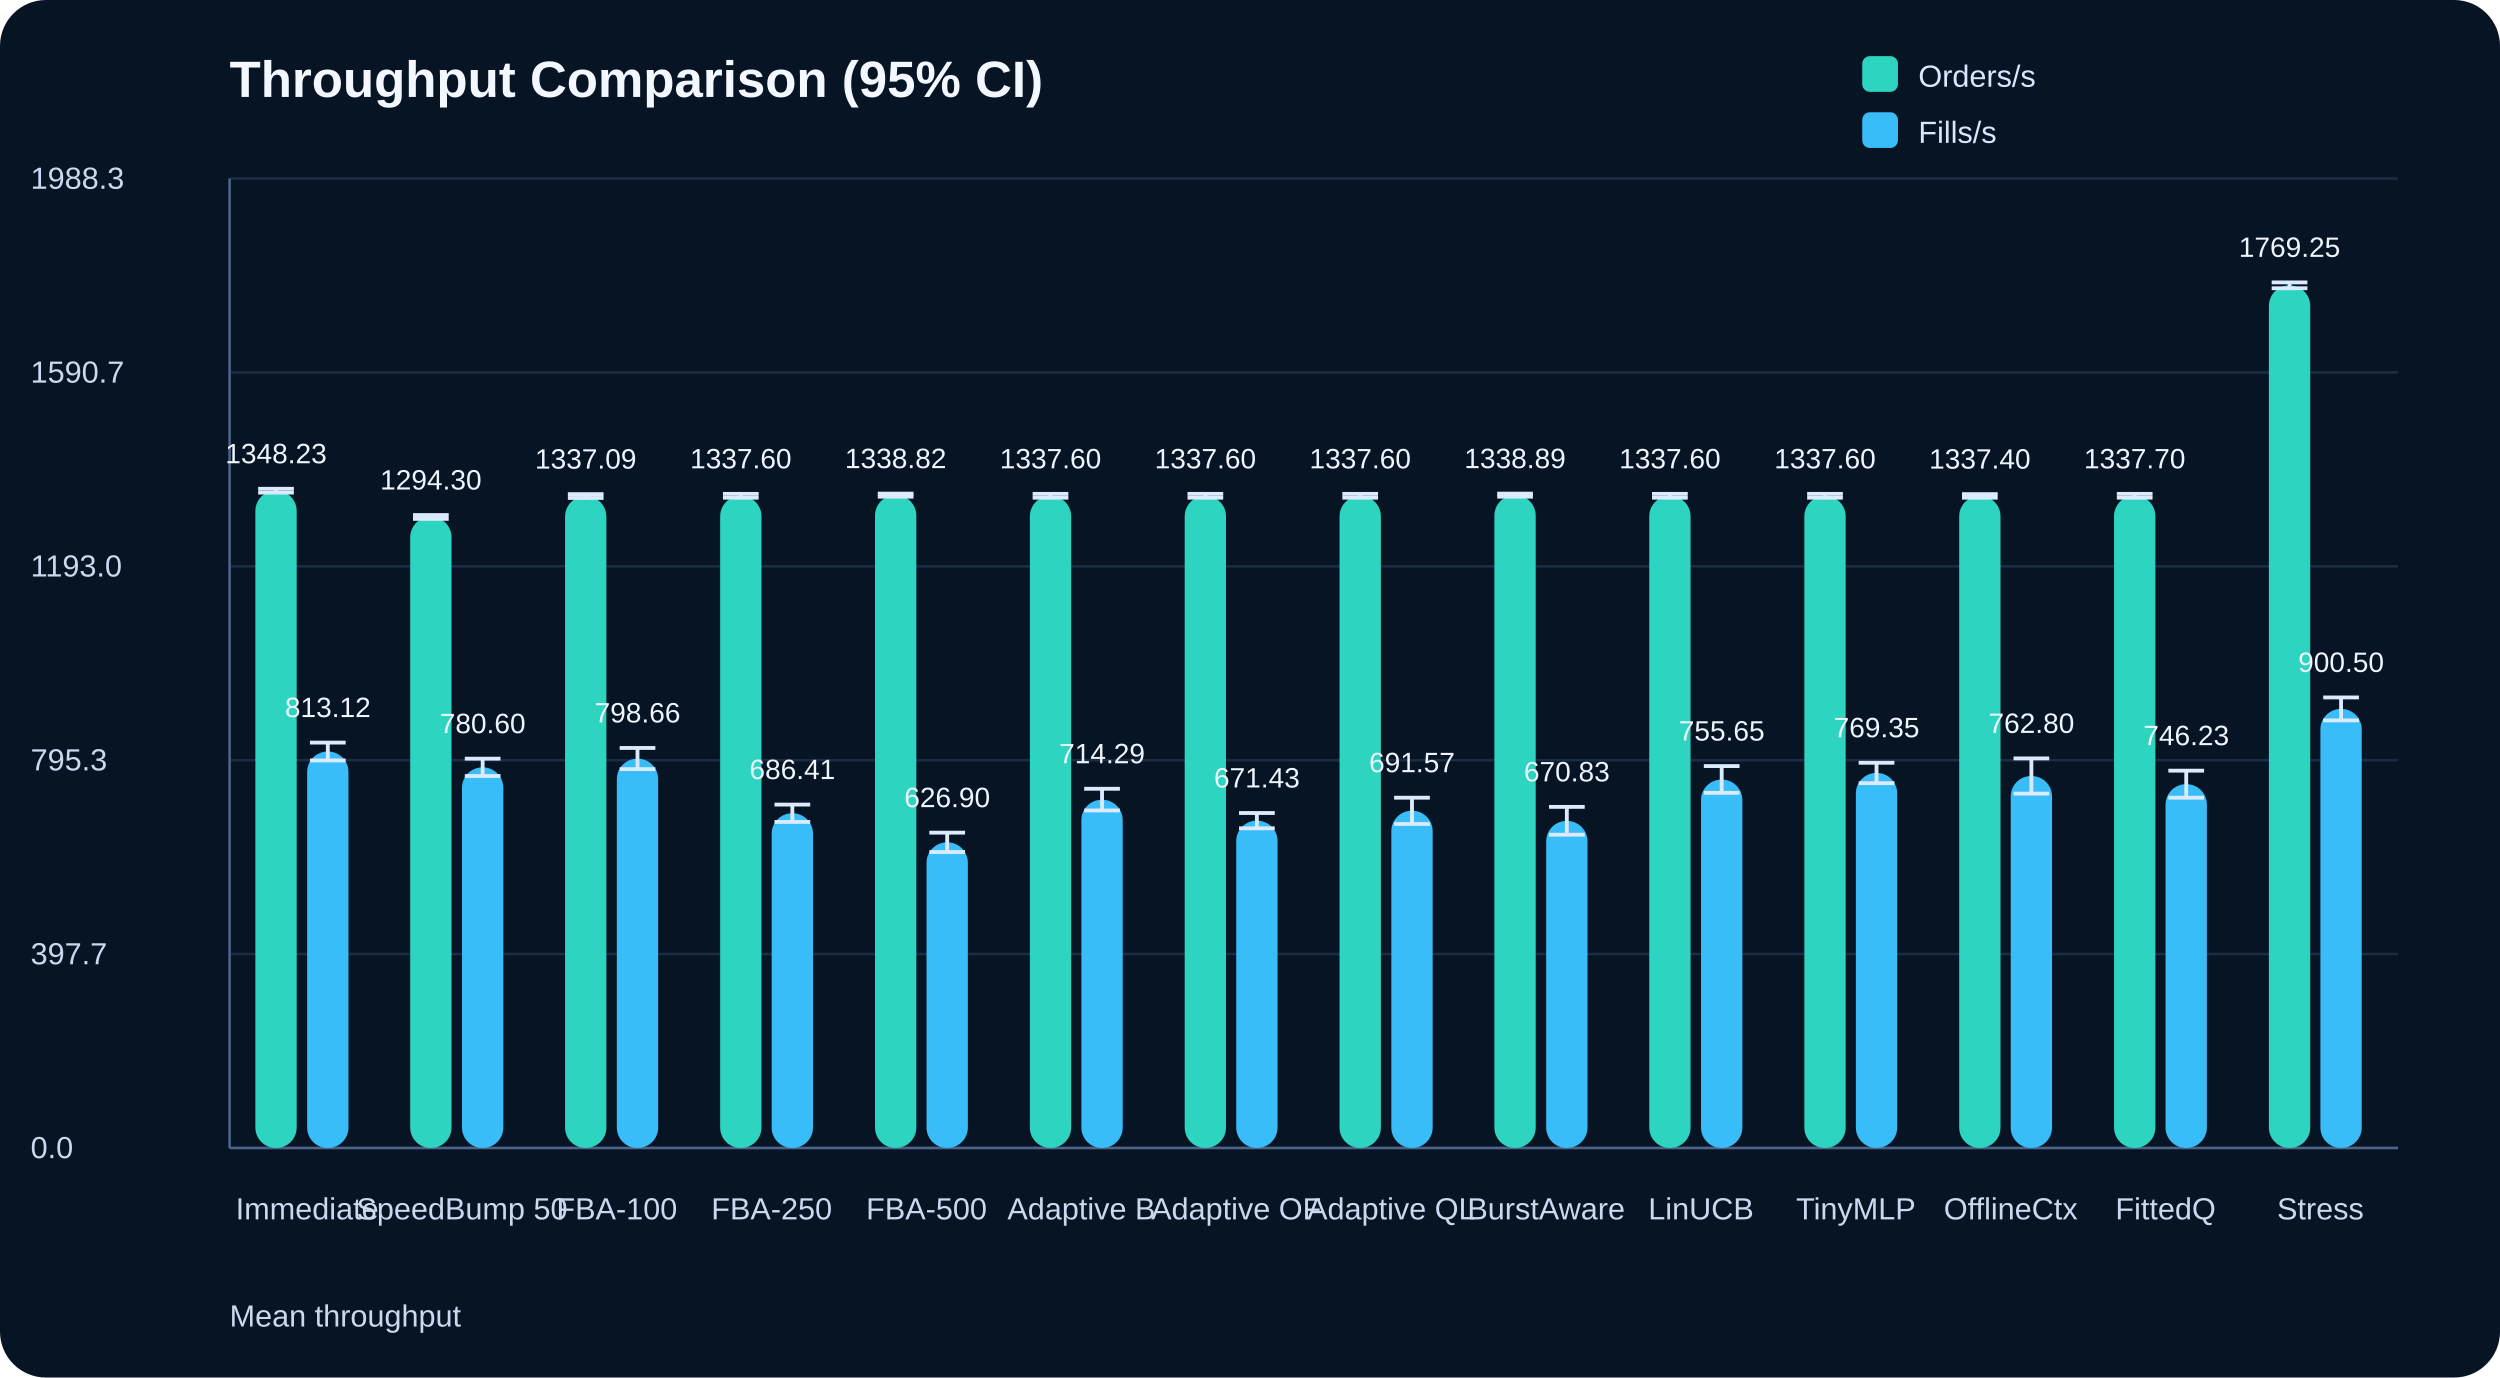
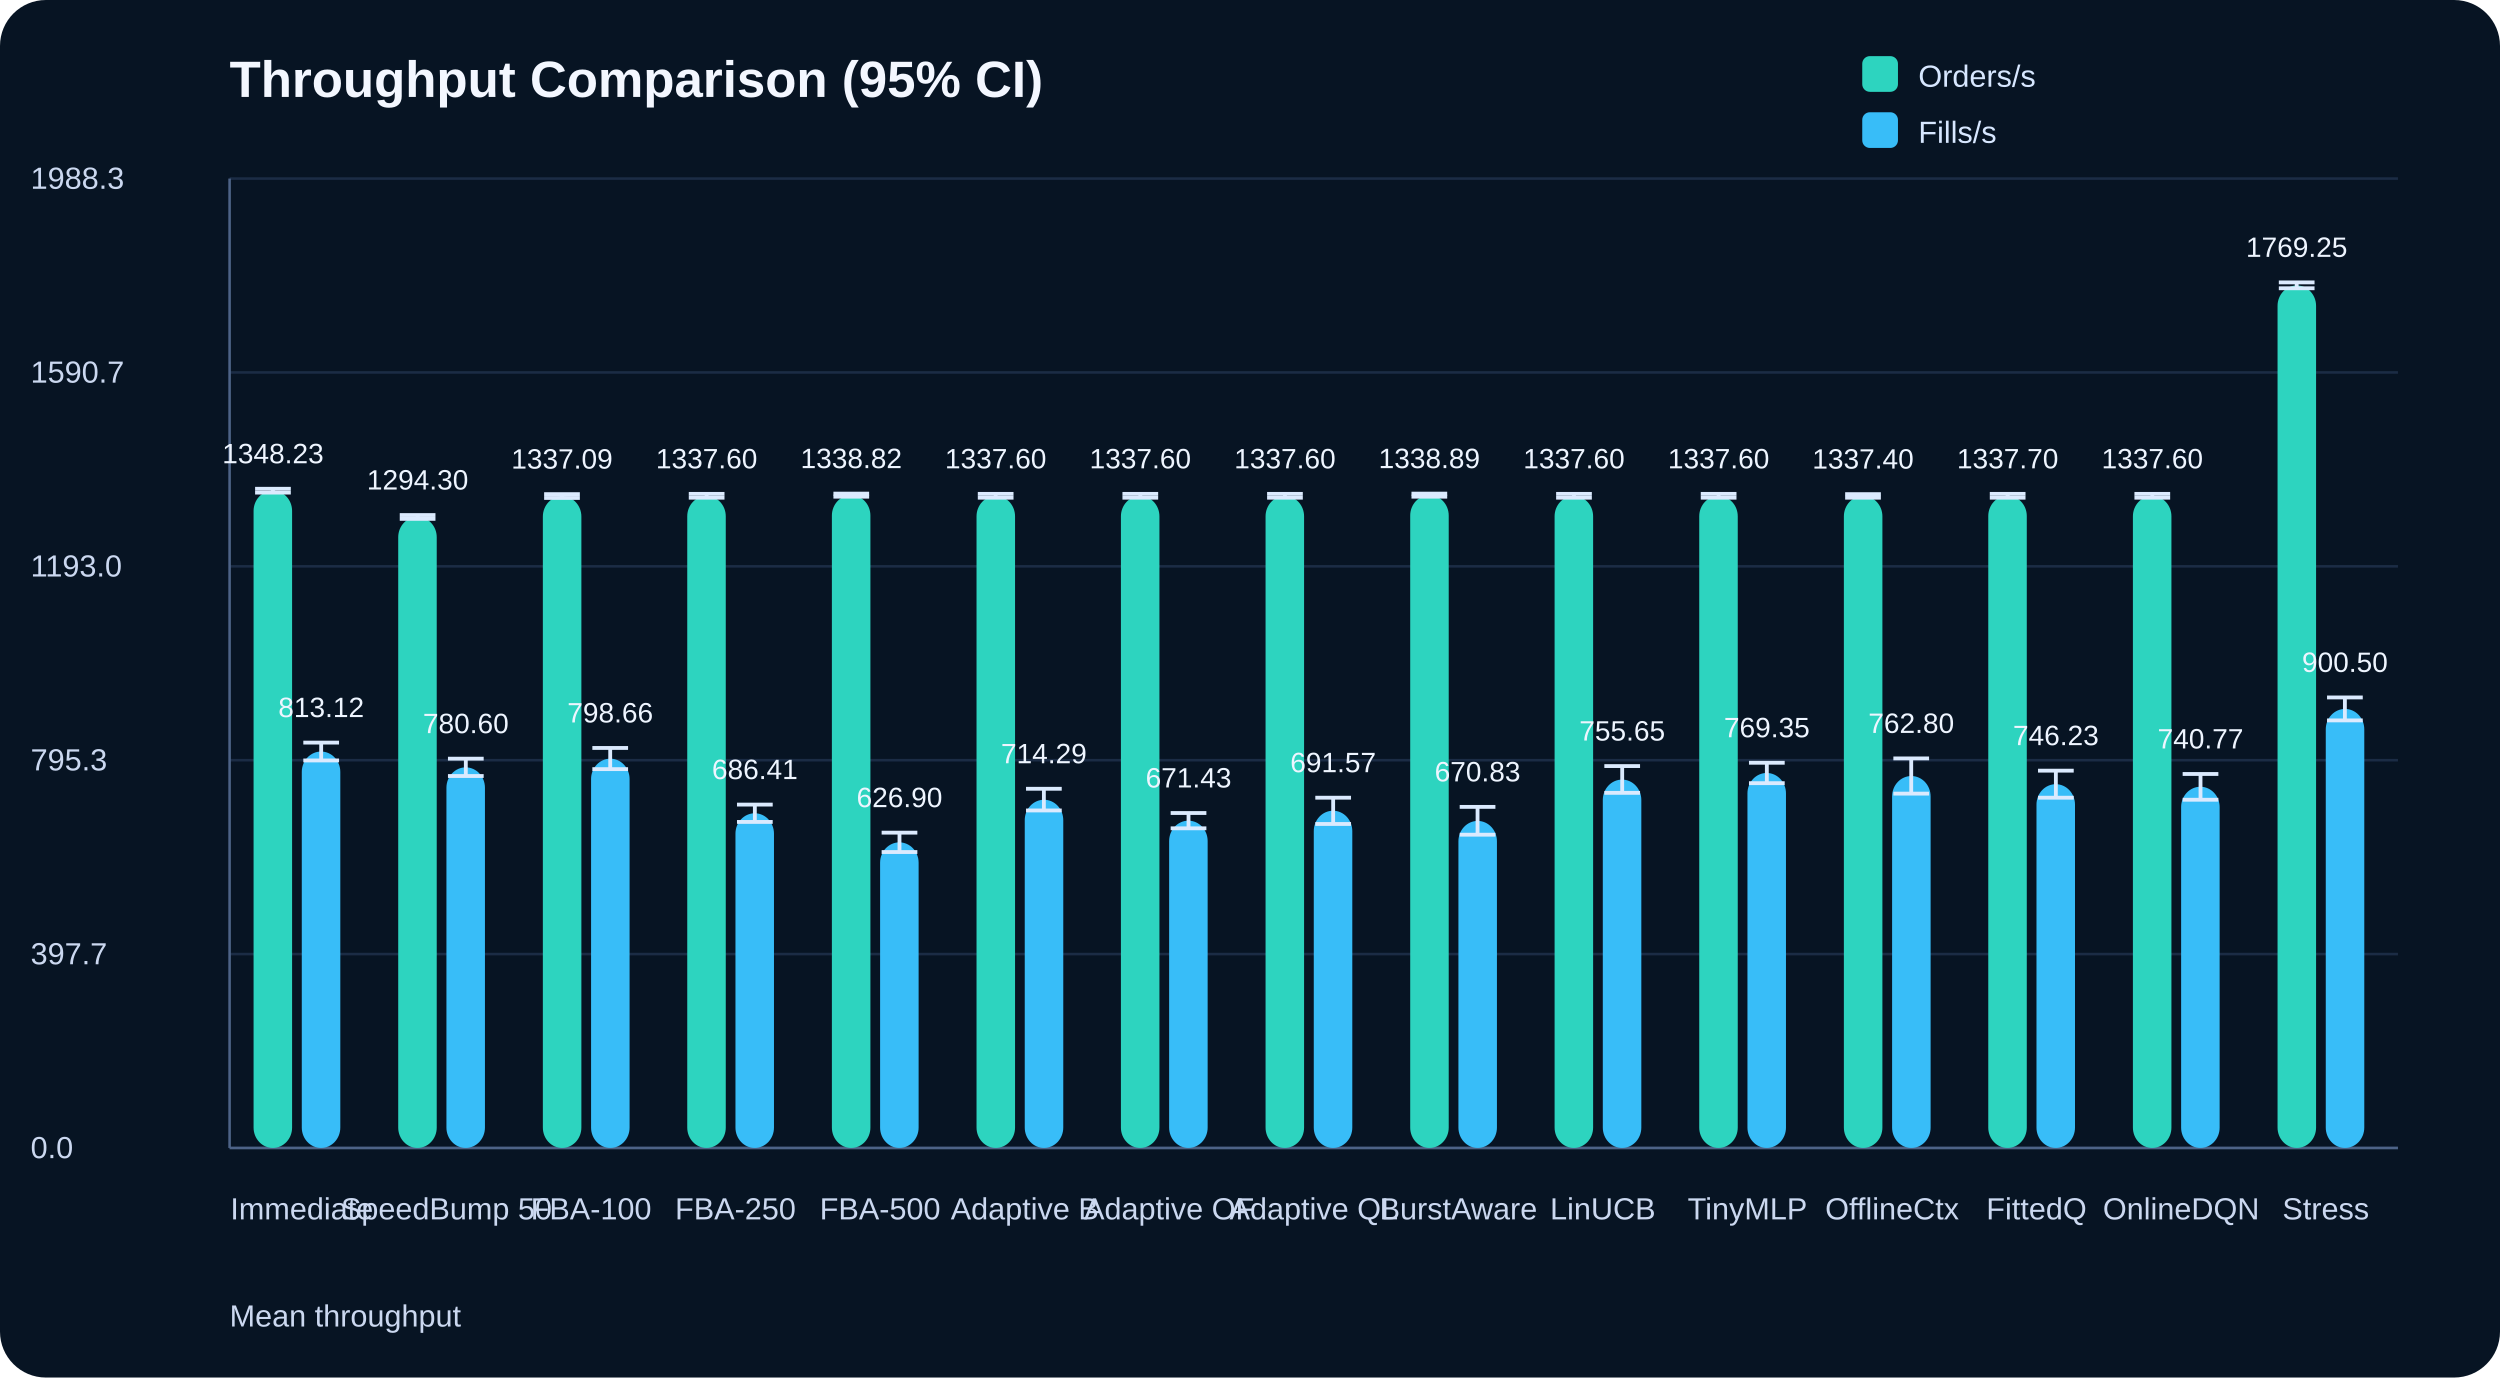
<svg xmlns="http://www.w3.org/2000/svg" width="980" height="540" viewBox="0 0 980 540" role="img">
  <style>.title{font:700 20px Arial; fill:#f3f7ff;}.label{font:12px Arial; fill:#cbd8f0;}.value{font:11px Arial; fill:#eef5ff;}.axis{stroke:#4d6387; stroke-width:1;}.grid{stroke:#20324d; stroke-width:1; opacity:.8;}.legend{font:12px Arial; fill:#d7e7ff;}.bg{fill:#071423;}.err{stroke:#dbeafe; stroke-width:1.5;}</style>
  <rect class="bg" x="0" y="0" width="980" height="540" rx="18" />
  <text class="title" x="90" y="38">Throughput Comparison (95% CI)</text>
  <text class="label" x="90" y="520">Mean throughput</text>
  <line class="grid" x1="90" y1="70.0" x2="940" y2="70.0" />
  <text class="label" x="12" y="74.0">1988.3</text>
  <line class="grid" x1="90" y1="146.0" x2="940" y2="146.0" />
  <text class="label" x="12" y="150.0">1590.7</text>
  <line class="grid" x1="90" y1="222.0" x2="940" y2="222.0" />
  <text class="label" x="12" y="226.0">1193.0</text>
  <line class="grid" x1="90" y1="298.0" x2="940" y2="298.0" />
  <text class="label" x="12" y="302.0">795.3</text>
  <line class="grid" x1="90" y1="374.0" x2="940" y2="374.0" />
  <text class="label" x="12" y="378.0">397.7</text>
  <line class="grid" x1="90" y1="450.0" x2="940" y2="450.0" />
  <text class="label" x="12" y="454.0">0.0</text>
  <line class="axis" x1="90" y1="70" x2="90" y2="450" />
  <line class="axis" x1="90" y1="450.0" x2="940" y2="450.0" />
-   <rect x="100.1" y="192.3" width="16.2" height="257.7" fill="#2dd4bf" rx="8" />
-   <line class="err" x1="108.2" y1="191.6" x2="108.2" y2="193.1" />
-   <line class="err" x1="101.2" y1="191.6" x2="115.2" y2="191.6" />
-   <line class="err" x1="101.2" y1="193.1" x2="115.2" y2="193.1" />
-   <text class="value" x="108.2" y="181.6" text-anchor="middle">1348.23</text>
-   <rect x="120.4" y="294.6" width="16.2" height="155.4" fill="#38bdf8" rx="8" />
-   <line class="err" x1="128.5" y1="291.1" x2="128.5" y2="298.1" />
-   <line class="err" x1="121.5" y1="291.1" x2="135.5" y2="291.1" />
-   <line class="err" x1="121.5" y1="298.1" x2="135.5" y2="298.1" />
-   <text class="value" x="128.5" y="281.1" text-anchor="middle">813.12</text>
-   <text class="label" x="120.4" y="478" text-anchor="middle">Immediate</text>
-   <rect x="160.8" y="202.6" width="16.2" height="247.4" fill="#2dd4bf" rx="8" />
-   <line class="err" x1="168.9" y1="201.9" x2="168.9" y2="203.4" />
-   <line class="err" x1="161.9" y1="201.9" x2="175.9" y2="201.9" />
-   <line class="err" x1="161.9" y1="203.4" x2="175.9" y2="203.4" />
-   <text class="value" x="168.9" y="191.9" text-anchor="middle">1294.30</text>
-   <rect x="181.1" y="300.8" width="16.2" height="149.2" fill="#38bdf8" rx="8" />
-   <line class="err" x1="189.2" y1="297.4" x2="189.2" y2="304.2" />
-   <line class="err" x1="182.2" y1="297.4" x2="196.2" y2="297.4" />
-   <line class="err" x1="182.2" y1="304.2" x2="196.2" y2="304.2" />
-   <text class="value" x="189.2" y="287.4" text-anchor="middle">780.60</text>
-   <text class="label" x="181.1" y="478" text-anchor="middle">SpeedBump 50</text>
-   <rect x="221.5" y="194.5" width="16.2" height="255.5" fill="#2dd4bf" rx="8" />
-   <line class="err" x1="229.6" y1="193.7" x2="229.6" y2="195.2" />
-   <line class="err" x1="222.6" y1="193.7" x2="236.6" y2="193.7" />
-   <line class="err" x1="222.6" y1="195.2" x2="236.6" y2="195.2" />
-   <text class="value" x="229.6" y="183.7" text-anchor="middle">1337.09</text>
-   <rect x="241.8" y="297.4" width="16.2" height="152.6" fill="#38bdf8" rx="8" />
-   <line class="err" x1="249.9" y1="293.2" x2="249.9" y2="301.5" />
-   <line class="err" x1="242.9" y1="293.2" x2="256.9" y2="293.2" />
-   <line class="err" x1="242.9" y1="301.5" x2="256.9" y2="301.5" />
-   <text class="value" x="249.9" y="283.2" text-anchor="middle">798.66</text>
-   <text class="label" x="241.8" y="478" text-anchor="middle">FBA-100</text>
-   <rect x="282.3" y="194.4" width="16.2" height="255.6" fill="#2dd4bf" rx="8" />
-   <line class="err" x1="290.4" y1="193.6" x2="290.4" y2="195.1" />
-   <line class="err" x1="283.4" y1="193.6" x2="297.4" y2="193.6" />
-   <line class="err" x1="283.4" y1="195.1" x2="297.4" y2="195.1" />
-   <text class="value" x="290.4" y="183.6" text-anchor="middle">1337.60</text>
-   <rect x="302.5" y="318.8" width="16.2" height="131.2" fill="#38bdf8" rx="8" />
-   <line class="err" x1="310.6" y1="315.4" x2="310.6" y2="322.2" />
-   <line class="err" x1="303.6" y1="315.4" x2="317.6" y2="315.4" />
-   <line class="err" x1="303.6" y1="322.2" x2="317.6" y2="322.2" />
-   <text class="value" x="310.6" y="305.4" text-anchor="middle">686.41</text>
-   <text class="label" x="302.5" y="478" text-anchor="middle">FBA-250</text>
-   <rect x="343.0" y="194.1" width="16.2" height="255.9" fill="#2dd4bf" rx="8" />
-   <line class="err" x1="351.1" y1="193.5" x2="351.1" y2="194.7" />
-   <line class="err" x1="344.1" y1="193.5" x2="358.1" y2="193.5" />
-   <line class="err" x1="344.1" y1="194.7" x2="358.1" y2="194.7" />
-   <text class="value" x="351.1" y="183.5" text-anchor="middle">1338.82</text>
-   <rect x="363.2" y="330.2" width="16.2" height="119.8" fill="#38bdf8" rx="8" />
-   <line class="err" x1="371.3" y1="326.4" x2="371.3" y2="334.0" />
-   <line class="err" x1="364.3" y1="326.4" x2="378.3" y2="326.4" />
-   <line class="err" x1="364.3" y1="334.0" x2="378.3" y2="334.0" />
-   <text class="value" x="371.3" y="316.4" text-anchor="middle">626.90</text>
-   <text class="label" x="363.2" y="478" text-anchor="middle">FBA-500</text>
-   <rect x="403.7" y="194.4" width="16.2" height="255.6" fill="#2dd4bf" rx="8" />
-   <line class="err" x1="411.8" y1="193.6" x2="411.8" y2="195.1" />
-   <line class="err" x1="404.8" y1="193.6" x2="418.8" y2="193.6" />
-   <line class="err" x1="404.8" y1="195.1" x2="418.8" y2="195.1" />
-   <text class="value" x="411.8" y="183.6" text-anchor="middle">1337.60</text>
-   <rect x="423.9" y="313.5" width="16.2" height="136.5" fill="#38bdf8" rx="8" />
-   <line class="err" x1="432.0" y1="309.2" x2="432.0" y2="317.7" />
-   <line class="err" x1="425.0" y1="309.2" x2="439.0" y2="309.2" />
-   <line class="err" x1="425.0" y1="317.7" x2="439.0" y2="317.7" />
-   <text class="value" x="432.0" y="299.2" text-anchor="middle">714.29</text>
-   <text class="label" x="423.9" y="478" text-anchor="middle">Adaptive B</text>
-   <rect x="464.4" y="194.4" width="16.2" height="255.6" fill="#2dd4bf" rx="8" />
-   <line class="err" x1="472.5" y1="193.6" x2="472.5" y2="195.1" />
-   <line class="err" x1="465.5" y1="193.6" x2="479.5" y2="193.6" />
-   <line class="err" x1="465.5" y1="195.1" x2="479.5" y2="195.1" />
-   <text class="value" x="472.5" y="183.6" text-anchor="middle">1337.60</text>
-   <rect x="484.6" y="321.7" width="16.2" height="128.3" fill="#38bdf8" rx="8" />
-   <line class="err" x1="492.7" y1="318.7" x2="492.7" y2="324.7" />
-   <line class="err" x1="485.7" y1="318.7" x2="499.7" y2="318.7" />
-   <line class="err" x1="485.7" y1="324.7" x2="499.7" y2="324.7" />
-   <text class="value" x="492.7" y="308.7" text-anchor="middle">671.43</text>
-   <text class="label" x="484.6" y="478" text-anchor="middle">Adaptive OF</text>
-   <rect x="525.1" y="194.4" width="16.2" height="255.6" fill="#2dd4bf" rx="8" />
-   <line class="err" x1="533.2" y1="193.6" x2="533.2" y2="195.1" />
-   <line class="err" x1="526.2" y1="193.6" x2="540.2" y2="193.6" />
-   <line class="err" x1="526.2" y1="195.1" x2="540.2" y2="195.1" />
-   <text class="value" x="533.2" y="183.6" text-anchor="middle">1337.60</text>
-   <rect x="545.4" y="317.8" width="16.2" height="132.2" fill="#38bdf8" rx="8" />
-   <line class="err" x1="553.5" y1="312.7" x2="553.5" y2="323.0" />
-   <line class="err" x1="546.5" y1="312.7" x2="560.5" y2="312.7" />
-   <line class="err" x1="546.5" y1="323.0" x2="560.5" y2="323.0" />
-   <text class="value" x="553.5" y="302.7" text-anchor="middle">691.57</text>
-   <text class="label" x="545.4" y="478" text-anchor="middle">Adaptive QL</text>
-   <rect x="585.8" y="194.1" width="16.2" height="255.9" fill="#2dd4bf" rx="8" />
-   <line class="err" x1="593.9" y1="193.5" x2="593.9" y2="194.7" />
-   <line class="err" x1="586.9" y1="193.5" x2="600.9" y2="193.5" />
-   <line class="err" x1="586.9" y1="194.7" x2="600.9" y2="194.7" />
-   <text class="value" x="593.9" y="183.5" text-anchor="middle">1338.89</text>
-   <rect x="606.1" y="321.8" width="16.2" height="128.2" fill="#38bdf8" rx="8" />
-   <line class="err" x1="614.2" y1="316.3" x2="614.2" y2="327.2" />
-   <line class="err" x1="607.2" y1="316.3" x2="621.2" y2="316.3" />
-   <line class="err" x1="607.2" y1="327.2" x2="621.2" y2="327.2" />
-   <text class="value" x="614.2" y="306.3" text-anchor="middle">670.83</text>
-   <text class="label" x="606.1" y="478" text-anchor="middle">BurstAware</text>
-   <rect x="646.5" y="194.4" width="16.2" height="255.6" fill="#2dd4bf" rx="8" />
-   <line class="err" x1="654.6" y1="193.6" x2="654.6" y2="195.1" />
-   <line class="err" x1="647.6" y1="193.6" x2="661.6" y2="193.6" />
-   <line class="err" x1="647.6" y1="195.1" x2="661.6" y2="195.1" />
-   <text class="value" x="654.6" y="183.6" text-anchor="middle">1337.60</text>
-   <rect x="666.8" y="305.6" width="16.2" height="144.4" fill="#38bdf8" rx="8" />
-   <line class="err" x1="674.9" y1="300.3" x2="674.9" y2="310.8" />
-   <line class="err" x1="667.9" y1="300.3" x2="681.9" y2="300.3" />
-   <line class="err" x1="667.9" y1="310.8" x2="681.9" y2="310.8" />
-   <text class="value" x="674.9" y="290.3" text-anchor="middle">755.65</text>
-   <text class="label" x="666.8" y="478" text-anchor="middle">LinUCB</text>
-   <rect x="707.3" y="194.4" width="16.2" height="255.6" fill="#2dd4bf" rx="8" />
-   <line class="err" x1="715.4" y1="193.6" x2="715.4" y2="195.1" />
-   <line class="err" x1="708.4" y1="193.6" x2="722.4" y2="193.6" />
-   <line class="err" x1="708.4" y1="195.1" x2="722.4" y2="195.1" />
-   <text class="value" x="715.4" y="183.6" text-anchor="middle">1337.60</text>
-   <rect x="727.5" y="303.0" width="16.2" height="147.0" fill="#38bdf8" rx="8" />
-   <line class="err" x1="735.6" y1="299.0" x2="735.6" y2="307.0" />
-   <line class="err" x1="728.6" y1="299.0" x2="742.6" y2="299.0" />
-   <line class="err" x1="728.6" y1="307.0" x2="742.6" y2="307.0" />
-   <text class="value" x="735.6" y="289.0" text-anchor="middle">769.35</text>
-   <text class="label" x="727.5" y="478" text-anchor="middle">TinyMLP</text>
-   <rect x="768.0" y="194.4" width="16.2" height="255.6" fill="#2dd4bf" rx="8" />
-   <line class="err" x1="776.1" y1="193.7" x2="776.1" y2="195.1" />
-   <line class="err" x1="769.1" y1="193.7" x2="783.1" y2="193.7" />
-   <line class="err" x1="769.1" y1="195.1" x2="783.1" y2="195.1" />
-   <text class="value" x="776.1" y="183.7" text-anchor="middle">1337.40</text>
-   <rect x="788.2" y="304.2" width="16.2" height="145.8" fill="#38bdf8" rx="8" />
-   <line class="err" x1="796.3" y1="297.3" x2="796.3" y2="311.1" />
-   <line class="err" x1="789.3" y1="297.3" x2="803.3" y2="297.3" />
-   <line class="err" x1="789.3" y1="311.1" x2="803.3" y2="311.1" />
-   <text class="value" x="796.3" y="287.3" text-anchor="middle">762.80</text>
-   <text class="label" x="788.2" y="478" text-anchor="middle">OfflineCtx</text>
-   <rect x="828.7" y="194.3" width="16.2" height="255.7" fill="#2dd4bf" rx="8" />
-   <line class="err" x1="836.8" y1="193.6" x2="836.8" y2="195.1" />
-   <line class="err" x1="829.8" y1="193.6" x2="843.8" y2="193.6" />
-   <line class="err" x1="829.8" y1="195.1" x2="843.8" y2="195.1" />
-   <text class="value" x="836.8" y="183.6" text-anchor="middle">1337.70</text>
-   <rect x="848.9" y="307.4" width="16.2" height="142.6" fill="#38bdf8" rx="8" />
-   <line class="err" x1="857.0" y1="302.1" x2="857.0" y2="312.7" />
-   <line class="err" x1="850.0" y1="302.1" x2="864.0" y2="302.1" />
-   <line class="err" x1="850.0" y1="312.7" x2="864.0" y2="312.7" />
-   <text class="value" x="857.0" y="292.1" text-anchor="middle">746.23</text>
-   <text class="label" x="848.9" y="478" text-anchor="middle">FittedQ</text>
-   <rect x="889.4" y="111.9" width="16.2" height="338.1" fill="#2dd4bf" rx="8" />
-   <line class="err" x1="897.5" y1="110.7" x2="897.5" y2="113.0" />
-   <line class="err" x1="890.5" y1="110.7" x2="904.5" y2="110.7" />
-   <line class="err" x1="890.5" y1="113.0" x2="904.5" y2="113.0" />
-   <text class="value" x="897.5" y="100.7" text-anchor="middle">1769.25</text>
-   <rect x="909.6" y="277.9" width="16.2" height="172.1" fill="#38bdf8" rx="8" />
-   <line class="err" x1="917.7" y1="273.4" x2="917.7" y2="282.4" />
-   <line class="err" x1="910.7" y1="273.4" x2="924.7" y2="273.4" />
-   <line class="err" x1="910.7" y1="282.4" x2="924.7" y2="282.4" />
-   <text class="value" x="917.7" y="263.4" text-anchor="middle">900.50</text>
-   <text class="label" x="909.6" y="478" text-anchor="middle">Stress</text>
+   <rect x="99.4" y="192.3" width="15.1" height="257.7" fill="#2dd4bf" rx="8" />
+   <line class="err" x1="107.0" y1="191.6" x2="107.0" y2="193.1" />
+   <line class="err" x1="100.0" y1="191.6" x2="114.0" y2="191.6" />
+   <line class="err" x1="100.0" y1="193.1" x2="114.0" y2="193.1" />
+   <text class="value" x="107.0" y="181.6" text-anchor="middle">1348.23</text>
+   <rect x="118.3" y="294.6" width="15.1" height="155.4" fill="#38bdf8" rx="8" />
+   <line class="err" x1="125.9" y1="291.1" x2="125.9" y2="298.1" />
+   <line class="err" x1="118.9" y1="291.1" x2="132.9" y2="291.1" />
+   <line class="err" x1="118.9" y1="298.1" x2="132.9" y2="298.1" />
+   <text class="value" x="125.9" y="281.1" text-anchor="middle">813.12</text>
+   <text class="label" x="118.3" y="478" text-anchor="middle">Immediate</text>
+   <rect x="156.1" y="202.6" width="15.1" height="247.4" fill="#2dd4bf" rx="8" />
+   <line class="err" x1="163.7" y1="201.9" x2="163.7" y2="203.4" />
+   <line class="err" x1="156.7" y1="201.9" x2="170.7" y2="201.9" />
+   <line class="err" x1="156.7" y1="203.4" x2="170.7" y2="203.4" />
+   <text class="value" x="163.7" y="191.9" text-anchor="middle">1294.30</text>
+   <rect x="175.0" y="300.8" width="15.1" height="149.2" fill="#38bdf8" rx="8" />
+   <line class="err" x1="182.6" y1="297.4" x2="182.6" y2="304.2" />
+   <line class="err" x1="175.6" y1="297.4" x2="189.6" y2="297.4" />
+   <line class="err" x1="175.6" y1="304.2" x2="189.6" y2="304.2" />
+   <text class="value" x="182.6" y="287.4" text-anchor="middle">780.60</text>
+   <text class="label" x="175.0" y="478" text-anchor="middle">SpeedBump 50</text>
+   <rect x="212.8" y="194.5" width="15.1" height="255.5" fill="#2dd4bf" rx="8" />
+   <line class="err" x1="220.3" y1="193.7" x2="220.3" y2="195.2" />
+   <line class="err" x1="213.3" y1="193.7" x2="227.3" y2="193.7" />
+   <line class="err" x1="213.3" y1="195.2" x2="227.3" y2="195.2" />
+   <text class="value" x="220.3" y="183.7" text-anchor="middle">1337.09</text>
+   <rect x="231.7" y="297.4" width="15.1" height="152.6" fill="#38bdf8" rx="8" />
+   <line class="err" x1="239.2" y1="293.2" x2="239.2" y2="301.5" />
+   <line class="err" x1="232.2" y1="293.2" x2="246.2" y2="293.2" />
+   <line class="err" x1="232.2" y1="301.5" x2="246.2" y2="301.5" />
+   <text class="value" x="239.2" y="283.2" text-anchor="middle">798.66</text>
+   <text class="label" x="231.7" y="478" text-anchor="middle">FBA-100</text>
+   <rect x="269.4" y="194.4" width="15.1" height="255.6" fill="#2dd4bf" rx="8" />
+   <line class="err" x1="277.0" y1="193.6" x2="277.0" y2="195.1" />
+   <line class="err" x1="270.0" y1="193.6" x2="284.0" y2="193.6" />
+   <line class="err" x1="270.0" y1="195.1" x2="284.0" y2="195.1" />
+   <text class="value" x="277.0" y="183.6" text-anchor="middle">1337.60</text>
+   <rect x="288.3" y="318.8" width="15.1" height="131.2" fill="#38bdf8" rx="8" />
+   <line class="err" x1="295.9" y1="315.4" x2="295.9" y2="322.2" />
+   <line class="err" x1="288.9" y1="315.4" x2="302.9" y2="315.4" />
+   <line class="err" x1="288.9" y1="322.2" x2="302.9" y2="322.2" />
+   <text class="value" x="295.9" y="305.4" text-anchor="middle">686.41</text>
+   <text class="label" x="288.3" y="478" text-anchor="middle">FBA-250</text>
+   <rect x="326.1" y="194.1" width="15.1" height="255.9" fill="#2dd4bf" rx="8" />
+   <line class="err" x1="333.7" y1="193.5" x2="333.7" y2="194.7" />
+   <line class="err" x1="326.7" y1="193.5" x2="340.7" y2="193.5" />
+   <line class="err" x1="326.7" y1="194.7" x2="340.7" y2="194.7" />
+   <text class="value" x="333.7" y="183.5" text-anchor="middle">1338.82</text>
+   <rect x="345.0" y="330.2" width="15.1" height="119.8" fill="#38bdf8" rx="8" />
+   <line class="err" x1="352.6" y1="326.4" x2="352.6" y2="334.0" />
+   <line class="err" x1="345.6" y1="326.4" x2="359.6" y2="326.4" />
+   <line class="err" x1="345.6" y1="334.0" x2="359.6" y2="334.0" />
+   <text class="value" x="352.6" y="316.4" text-anchor="middle">626.90</text>
+   <text class="label" x="345.0" y="478" text-anchor="middle">FBA-500</text>
+   <rect x="382.8" y="194.4" width="15.1" height="255.6" fill="#2dd4bf" rx="8" />
+   <line class="err" x1="390.3" y1="193.6" x2="390.3" y2="195.1" />
+   <line class="err" x1="383.3" y1="193.6" x2="397.3" y2="193.6" />
+   <line class="err" x1="383.3" y1="195.1" x2="397.3" y2="195.1" />
+   <text class="value" x="390.3" y="183.6" text-anchor="middle">1337.60</text>
+   <rect x="401.7" y="313.5" width="15.1" height="136.5" fill="#38bdf8" rx="8" />
+   <line class="err" x1="409.2" y1="309.2" x2="409.2" y2="317.7" />
+   <line class="err" x1="402.2" y1="309.2" x2="416.2" y2="309.2" />
+   <line class="err" x1="402.2" y1="317.7" x2="416.2" y2="317.7" />
+   <text class="value" x="409.2" y="299.2" text-anchor="middle">714.29</text>
+   <text class="label" x="401.7" y="478" text-anchor="middle">Adaptive B</text>
+   <rect x="439.4" y="194.4" width="15.1" height="255.6" fill="#2dd4bf" rx="8" />
+   <line class="err" x1="447.0" y1="193.6" x2="447.0" y2="195.1" />
+   <line class="err" x1="440.0" y1="193.6" x2="454.0" y2="193.6" />
+   <line class="err" x1="440.0" y1="195.1" x2="454.0" y2="195.1" />
+   <text class="value" x="447.0" y="183.6" text-anchor="middle">1337.60</text>
+   <rect x="458.3" y="321.7" width="15.1" height="128.3" fill="#38bdf8" rx="8" />
+   <line class="err" x1="465.9" y1="318.7" x2="465.9" y2="324.7" />
+   <line class="err" x1="458.9" y1="318.7" x2="472.9" y2="318.7" />
+   <line class="err" x1="458.9" y1="324.7" x2="472.9" y2="324.7" />
+   <text class="value" x="465.9" y="308.7" text-anchor="middle">671.43</text>
+   <text class="label" x="458.3" y="478" text-anchor="middle">Adaptive OF</text>
+   <rect x="496.1" y="194.4" width="15.1" height="255.6" fill="#2dd4bf" rx="8" />
+   <line class="err" x1="503.7" y1="193.6" x2="503.7" y2="195.1" />
+   <line class="err" x1="496.7" y1="193.6" x2="510.7" y2="193.6" />
+   <line class="err" x1="496.7" y1="195.1" x2="510.7" y2="195.1" />
+   <text class="value" x="503.7" y="183.6" text-anchor="middle">1337.60</text>
+   <rect x="515.0" y="317.8" width="15.1" height="132.2" fill="#38bdf8" rx="8" />
+   <line class="err" x1="522.6" y1="312.7" x2="522.6" y2="323.0" />
+   <line class="err" x1="515.6" y1="312.7" x2="529.6" y2="312.7" />
+   <line class="err" x1="515.6" y1="323.0" x2="529.6" y2="323.0" />
+   <text class="value" x="522.6" y="302.7" text-anchor="middle">691.57</text>
+   <text class="label" x="515.0" y="478" text-anchor="middle">Adaptive QL</text>
+   <rect x="552.8" y="194.1" width="15.1" height="255.9" fill="#2dd4bf" rx="8" />
+   <line class="err" x1="560.3" y1="193.5" x2="560.3" y2="194.7" />
+   <line class="err" x1="553.3" y1="193.5" x2="567.3" y2="193.5" />
+   <line class="err" x1="553.3" y1="194.7" x2="567.3" y2="194.7" />
+   <text class="value" x="560.3" y="183.5" text-anchor="middle">1338.89</text>
+   <rect x="571.7" y="321.8" width="15.1" height="128.2" fill="#38bdf8" rx="8" />
+   <line class="err" x1="579.2" y1="316.3" x2="579.2" y2="327.2" />
+   <line class="err" x1="572.2" y1="316.3" x2="586.2" y2="316.3" />
+   <line class="err" x1="572.2" y1="327.2" x2="586.2" y2="327.2" />
+   <text class="value" x="579.2" y="306.3" text-anchor="middle">670.83</text>
+   <text class="label" x="571.7" y="478" text-anchor="middle">BurstAware</text>
+   <rect x="609.4" y="194.4" width="15.1" height="255.6" fill="#2dd4bf" rx="8" />
+   <line class="err" x1="617.0" y1="193.6" x2="617.0" y2="195.1" />
+   <line class="err" x1="610.0" y1="193.6" x2="624.0" y2="193.6" />
+   <line class="err" x1="610.0" y1="195.1" x2="624.0" y2="195.1" />
+   <text class="value" x="617.0" y="183.6" text-anchor="middle">1337.60</text>
+   <rect x="628.3" y="305.6" width="15.1" height="144.4" fill="#38bdf8" rx="8" />
+   <line class="err" x1="635.9" y1="300.3" x2="635.9" y2="310.8" />
+   <line class="err" x1="628.9" y1="300.3" x2="642.9" y2="300.3" />
+   <line class="err" x1="628.9" y1="310.8" x2="642.9" y2="310.8" />
+   <text class="value" x="635.9" y="290.3" text-anchor="middle">755.65</text>
+   <text class="label" x="628.3" y="478" text-anchor="middle">LinUCB</text>
+   <rect x="666.1" y="194.4" width="15.1" height="255.6" fill="#2dd4bf" rx="8" />
+   <line class="err" x1="673.7" y1="193.6" x2="673.7" y2="195.1" />
+   <line class="err" x1="666.7" y1="193.6" x2="680.7" y2="193.6" />
+   <line class="err" x1="666.7" y1="195.1" x2="680.7" y2="195.1" />
+   <text class="value" x="673.7" y="183.6" text-anchor="middle">1337.60</text>
+   <rect x="685.0" y="303.0" width="15.1" height="147.0" fill="#38bdf8" rx="8" />
+   <line class="err" x1="692.6" y1="299.0" x2="692.6" y2="307.0" />
+   <line class="err" x1="685.6" y1="299.0" x2="699.6" y2="299.0" />
+   <line class="err" x1="685.6" y1="307.0" x2="699.6" y2="307.0" />
+   <text class="value" x="692.6" y="289.0" text-anchor="middle">769.35</text>
+   <text class="label" x="685.0" y="478" text-anchor="middle">TinyMLP</text>
+   <rect x="722.8" y="194.4" width="15.1" height="255.6" fill="#2dd4bf" rx="8" />
+   <line class="err" x1="730.3" y1="193.7" x2="730.3" y2="195.1" />
+   <line class="err" x1="723.3" y1="193.7" x2="737.3" y2="193.7" />
+   <line class="err" x1="723.3" y1="195.1" x2="737.3" y2="195.1" />
+   <text class="value" x="730.3" y="183.7" text-anchor="middle">1337.40</text>
+   <rect x="741.7" y="304.2" width="15.1" height="145.8" fill="#38bdf8" rx="8" />
+   <line class="err" x1="749.2" y1="297.3" x2="749.2" y2="311.1" />
+   <line class="err" x1="742.2" y1="297.3" x2="756.2" y2="297.3" />
+   <line class="err" x1="742.2" y1="311.1" x2="756.2" y2="311.1" />
+   <text class="value" x="749.2" y="287.3" text-anchor="middle">762.80</text>
+   <text class="label" x="741.7" y="478" text-anchor="middle">OfflineCtx</text>
+   <rect x="779.4" y="194.3" width="15.1" height="255.7" fill="#2dd4bf" rx="8" />
+   <line class="err" x1="787.0" y1="193.6" x2="787.0" y2="195.1" />
+   <line class="err" x1="780.0" y1="193.6" x2="794.0" y2="193.6" />
+   <line class="err" x1="780.0" y1="195.1" x2="794.0" y2="195.1" />
+   <text class="value" x="787.0" y="183.6" text-anchor="middle">1337.70</text>
+   <rect x="798.3" y="307.4" width="15.1" height="142.6" fill="#38bdf8" rx="8" />
+   <line class="err" x1="805.9" y1="302.1" x2="805.9" y2="312.7" />
+   <line class="err" x1="798.9" y1="302.1" x2="812.9" y2="302.1" />
+   <line class="err" x1="798.9" y1="312.7" x2="812.9" y2="312.7" />
+   <text class="value" x="805.9" y="292.1" text-anchor="middle">746.23</text>
+   <text class="label" x="798.3" y="478" text-anchor="middle">FittedQ</text>
+   <rect x="836.1" y="194.4" width="15.1" height="255.6" fill="#2dd4bf" rx="8" />
+   <line class="err" x1="843.7" y1="193.6" x2="843.7" y2="195.1" />
+   <line class="err" x1="836.7" y1="193.6" x2="850.7" y2="193.6" />
+   <line class="err" x1="836.7" y1="195.1" x2="850.7" y2="195.1" />
+   <text class="value" x="843.7" y="183.6" text-anchor="middle">1337.60</text>
+   <rect x="855.0" y="308.4" width="15.1" height="141.6" fill="#38bdf8" rx="8" />
+   <line class="err" x1="862.6" y1="303.4" x2="862.6" y2="313.5" />
+   <line class="err" x1="855.6" y1="303.4" x2="869.6" y2="303.4" />
+   <line class="err" x1="855.6" y1="313.5" x2="869.6" y2="313.5" />
+   <text class="value" x="862.6" y="293.4" text-anchor="middle">740.77</text>
+   <text class="label" x="855.0" y="478" text-anchor="middle">OnlineDQN</text>
+   <rect x="892.8" y="111.9" width="15.1" height="338.1" fill="#2dd4bf" rx="8" />
+   <line class="err" x1="900.3" y1="110.7" x2="900.3" y2="113.0" />
+   <line class="err" x1="893.3" y1="110.7" x2="907.3" y2="110.7" />
+   <line class="err" x1="893.3" y1="113.0" x2="907.3" y2="113.0" />
+   <text class="value" x="900.3" y="100.7" text-anchor="middle">1769.25</text>
+   <rect x="911.7" y="277.9" width="15.1" height="172.1" fill="#38bdf8" rx="8" />
+   <line class="err" x1="919.2" y1="273.4" x2="919.2" y2="282.4" />
+   <line class="err" x1="912.2" y1="273.4" x2="926.2" y2="273.4" />
+   <line class="err" x1="912.2" y1="282.4" x2="926.2" y2="282.4" />
+   <text class="value" x="919.2" y="263.4" text-anchor="middle">900.50</text>
+   <text class="label" x="911.7" y="478" text-anchor="middle">Stress</text>
  <rect x="730" y="22" width="14" height="14" fill="#2dd4bf" rx="3" />
  <text class="legend" x="752" y="34">Orders/s</text>
  <rect x="730" y="44" width="14" height="14" fill="#38bdf8" rx="3" />
  <text class="legend" x="752" y="56">Fills/s</text>
</svg>
